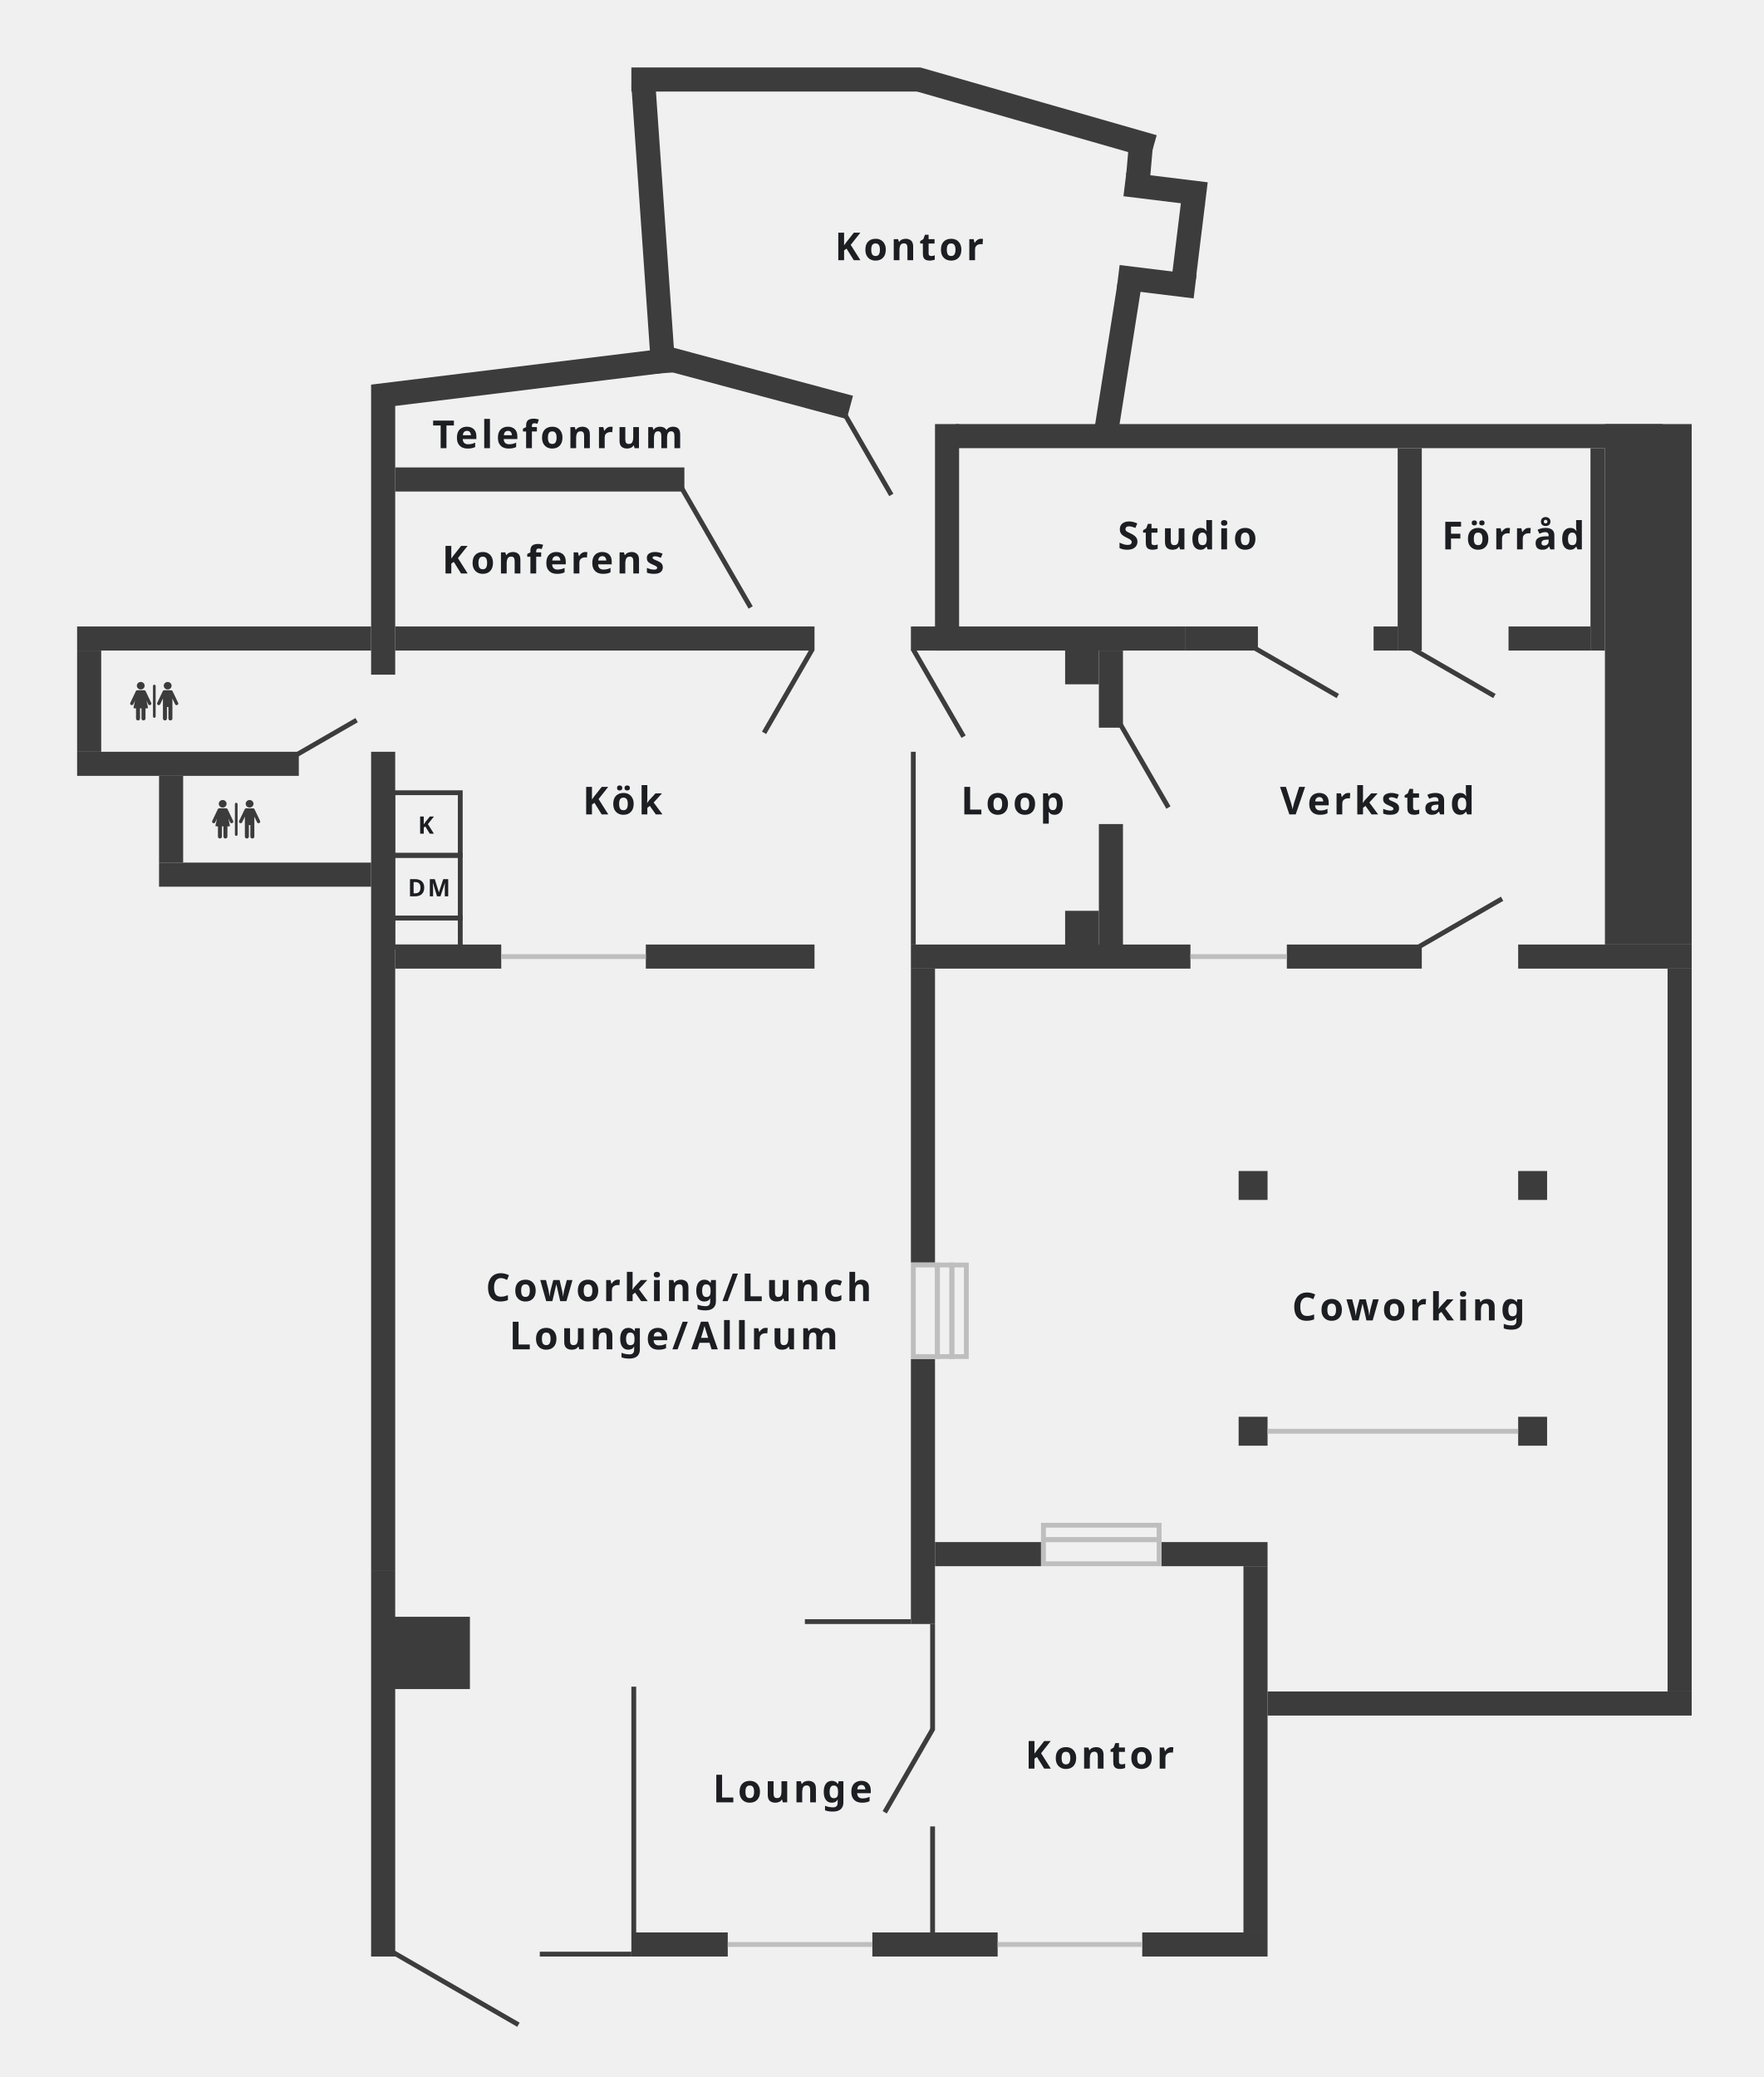
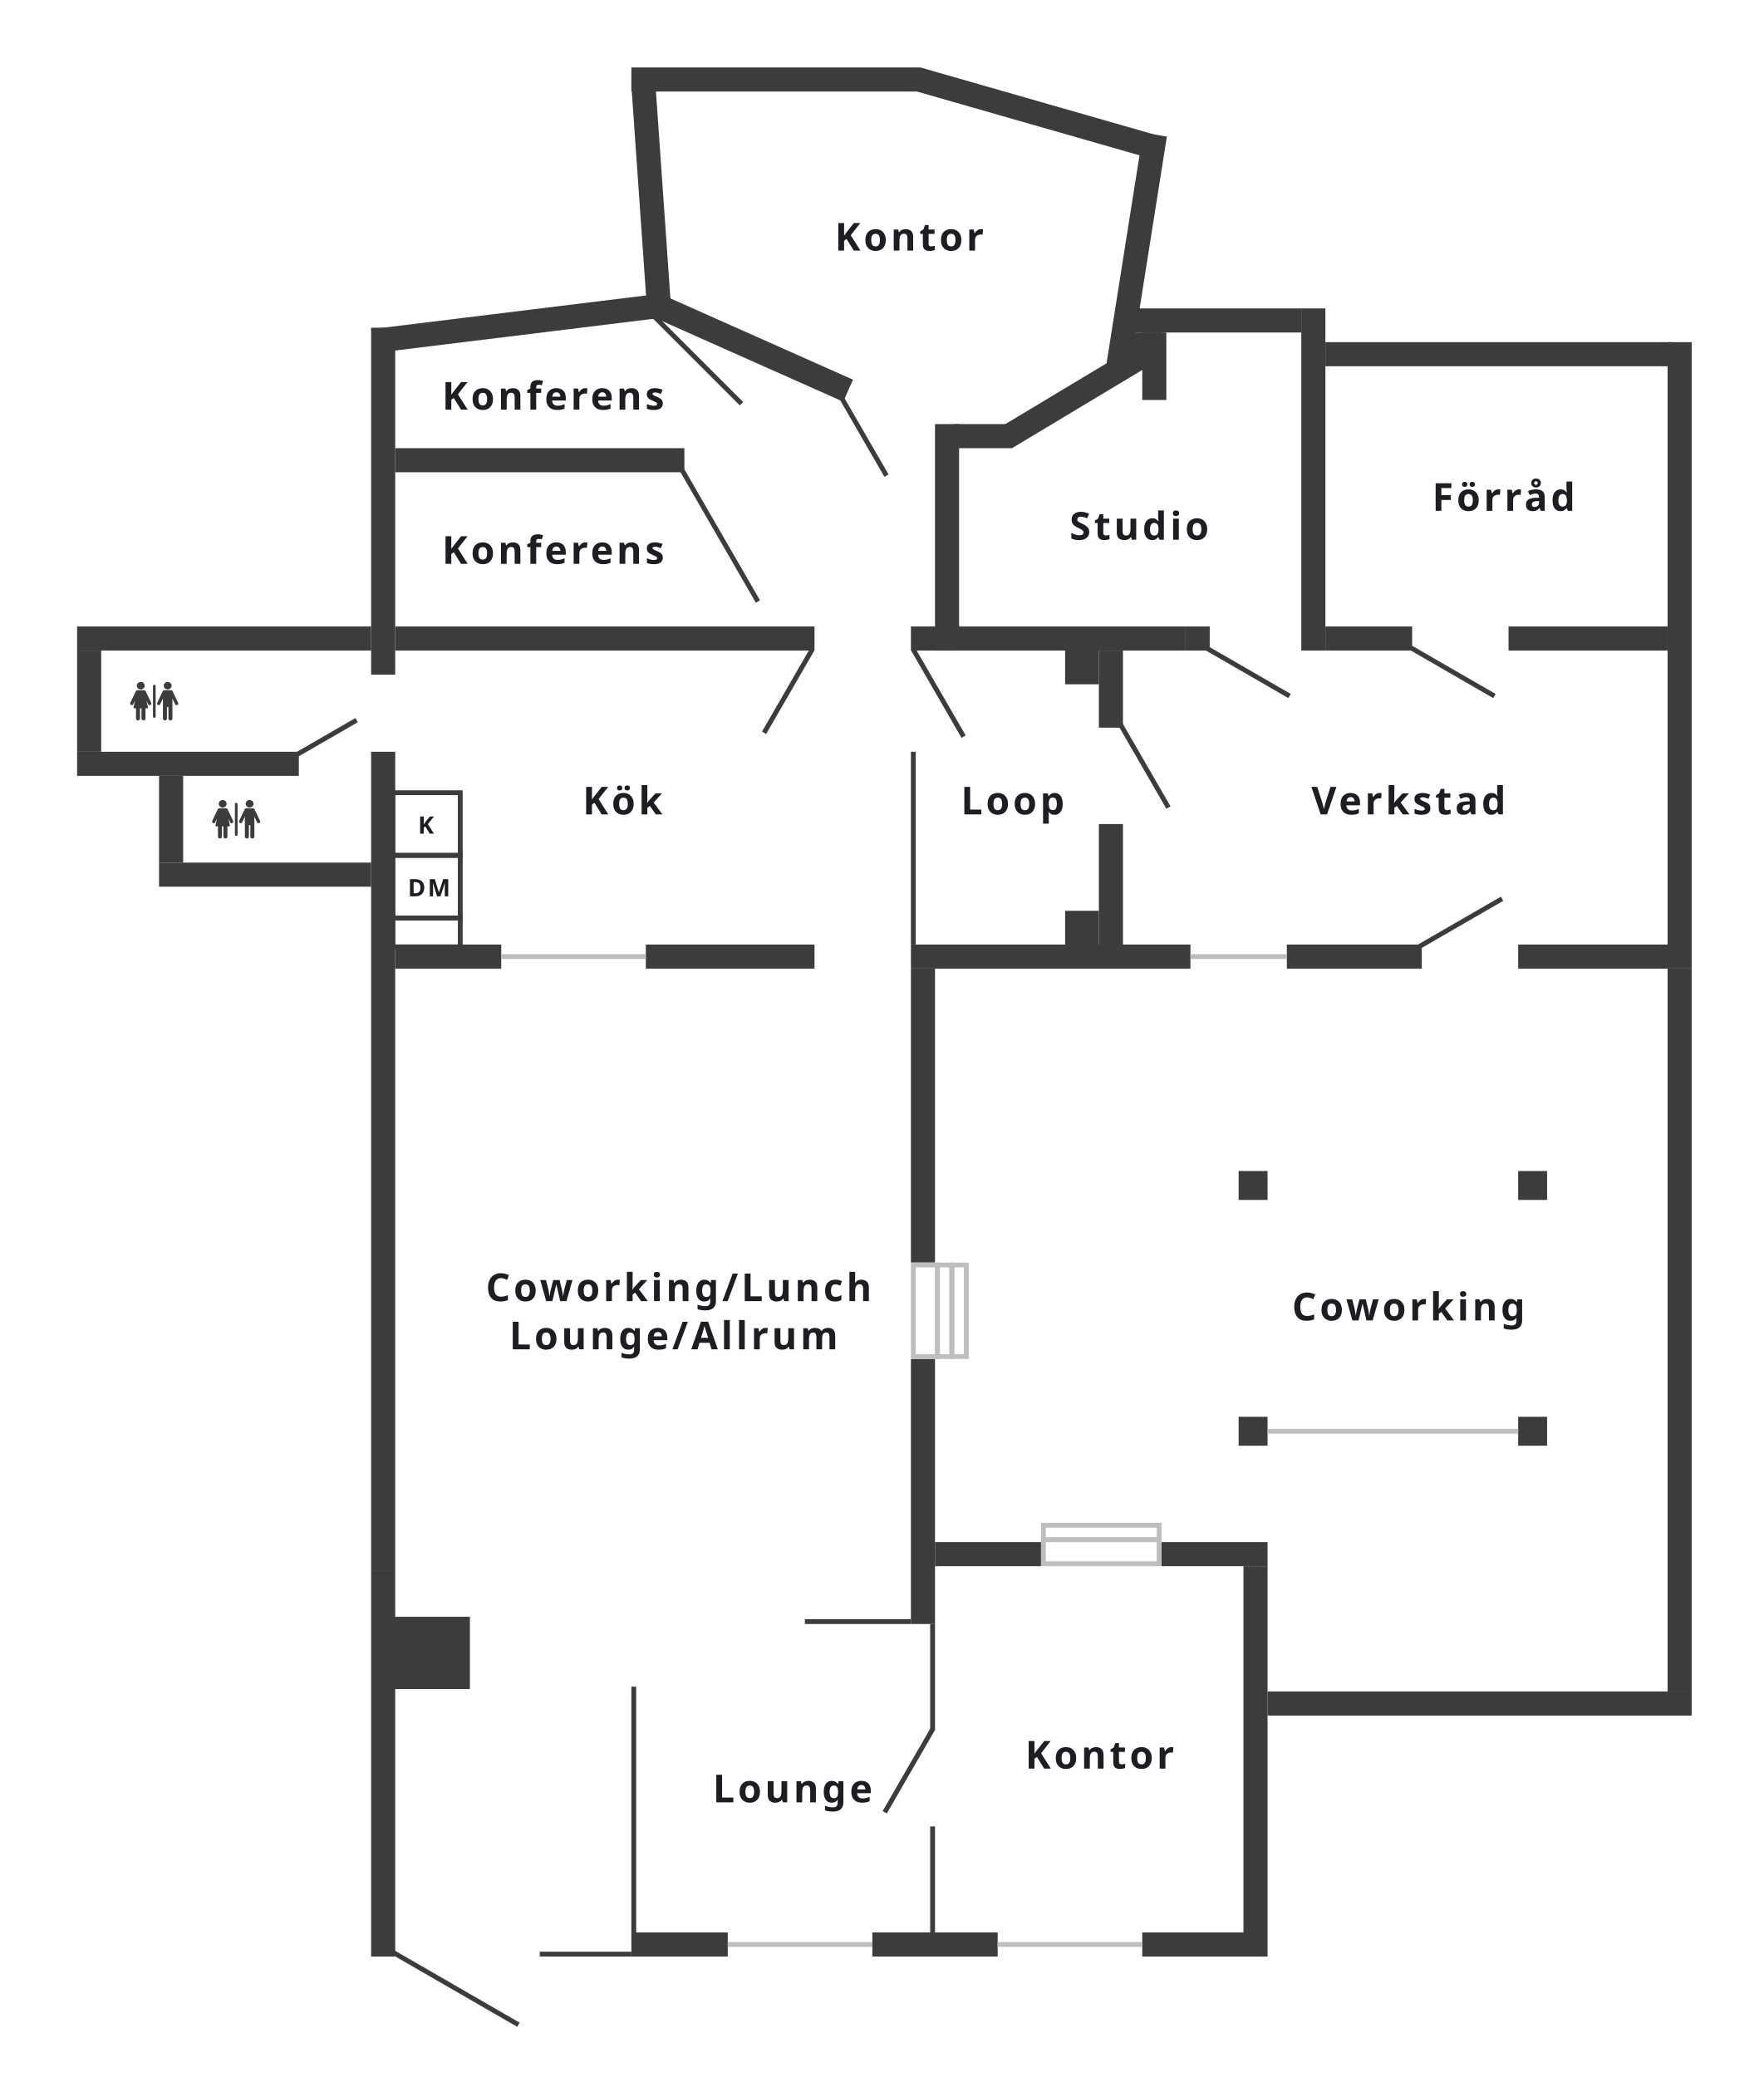
<svg xmlns="http://www.w3.org/2000/svg" xmlns:xlink="http://www.w3.org/1999/xlink" width="366px" height="431px" viewBox="0 0 366 431" version="1.1">
  <defs>
    <rect id="path-1" x="-3" y="8" width="20" height="4" />
    <mask id="mask-2" maskContentUnits="userSpaceOnUse" maskUnits="objectBoundingBox" x="0" y="0" width="20" height="4" fill="white">
      <use xlink:href="#path-1" />
    </mask>
    <rect id="path-3" x="-7" y="7" width="20" height="6" />
    <mask id="mask-4" maskContentUnits="userSpaceOnUse" maskUnits="objectBoundingBox" x="0" y="0" width="20" height="6" fill="white">
      <use xlink:href="#path-3" />
    </mask>
    <rect id="path-5" x="-3.6739404e-16" y="8" width="20" height="4" />
    <mask id="mask-6" maskContentUnits="userSpaceOnUse" maskUnits="objectBoundingBox" x="0" y="0" width="20" height="4" fill="white">
      <use xlink:href="#path-5" />
    </mask>
    <rect id="path-7" x="-5.5" y="10.5" width="25" height="4" />
    <mask id="mask-8" maskContentUnits="userSpaceOnUse" maskUnits="objectBoundingBox" x="0" y="0" width="25" height="4" fill="white">
      <use xlink:href="#path-7" />
    </mask>
    <rect id="path-9" x="-9.5" y="9.5" width="25" height="6" />
    <mask id="mask-10" maskContentUnits="userSpaceOnUse" maskUnits="objectBoundingBox" x="0" y="0" width="25" height="6" fill="white">
      <use xlink:href="#path-9" />
    </mask>
    <rect id="path-11" x="4" y="22" width="7" height="15" />
    <mask id="mask-12" maskContentUnits="userSpaceOnUse" maskUnits="objectBoundingBox" x="0" y="0" width="7" height="15" fill="white">
      <use xlink:href="#path-11" />
    </mask>
    <rect id="path-13" x="0.5" y="12.5" width="14" height="15" />
    <mask id="mask-14" maskContentUnits="userSpaceOnUse" maskUnits="objectBoundingBox" x="0" y="0" width="14" height="15" fill="white">
      <use xlink:href="#path-13" />
    </mask>
    <rect id="path-15" x="0.5" y="-0.5" width="14" height="15" />
    <mask id="mask-16" maskContentUnits="userSpaceOnUse" maskUnits="objectBoundingBox" x="0" y="0" width="14" height="15" fill="white">
      <use xlink:href="#path-15" />
    </mask>
  </defs>
  <g id="Page-1" stroke="none" stroke-width="1" fill="none" fill-rule="evenodd">
    <g id="Artboard-1-Copy">
+       <rect id="Rectangle" fill="#FFFFFF" x="0" y="0" width="366" height="431" />
      <rect id="Rectangle-1" fill="#3C3C3C" x="77" y="326" width="5" height="80" />
      <rect id="Rectangle-1-Copy-6" fill="#3C3C3C" x="131" y="350" width="1" height="51" />
      <rect id="Rectangle-1-Copy-36" fill="#3C3C3C" x="189" y="156" width="1" height="40" />
      <rect id="Rectangle-1-Copy-37" fill="#3C3C3C" transform="translate(194.683, 143.7716) rotate(-30) translate(-194.683, -143.7716) " x="194.183" y="133.272" width="1" height="21" />
      <rect id="Rectangle-1-Copy-46" fill="#3C3C3C" transform="translate(188.563, 367.4103) rotate(-330) translate(-188.563, -367.4103) " x="188.063" y="357.41" width="1" height="20" />
      <rect id="Rectangle-1-Copy-13" fill="#3C3C3C" x="258" y="325" width="5" height="76" />
      <rect id="Rectangle-1-Copy-9" fill="#3C3C3C" x="189" y="201" width="5" height="61" />
      <rect id="Rectangle-1-Copy-10" fill="#3C3C3C" x="189" y="282" width="5" height="55" />
      <rect id="Rectangle-1-Copy-7" fill="#3C3C3C" x="193" y="379" width="1" height="22" />
      <rect id="Rectangle-1-Copy-8" fill="#3C3C3C" x="193" y="337" width="1" height="22" />
      <rect id="Rectangle-1-Copy-8" fill="#3C3C3C" transform="translate(178, 336.5) rotate(-270) translate(-178, -336.5) " x="177.5" y="325.5" width="1" height="22" />
      <rect id="Rectangle-1-Copy-44" fill="#3C3C3C" transform="translate(94.5769, 412.6548) rotate(-240) translate(-94.5769, -412.6548) " x="94.077" y="397.655" width="1" height="30" />
      <rect id="Rectangle-1-Copy-45" fill="#3C3C3C" transform="translate(121.5, 405.5) rotate(-270) translate(-121.5, -405.5) " x="121" y="396" width="1" height="19" />
      <rect id="Rectangle-1-Copy-11" fill="#3C3C3C" transform="translate(205, 322.5) rotate(-270) translate(-205, -322.5) " x="202.5" y="311.5" width="5" height="22" />
      <rect id="Rectangle-1-Copy-12" fill="#3C3C3C" transform="translate(252, 322.5) rotate(-270) translate(-252, -322.5) " x="249.5" y="311.5" width="5" height="22" />
      <rect id="Rectangle-1-Copy-14" fill="#3C3C3C" transform="translate(307, 353.5) rotate(-270) translate(-307, -353.5) " x="304.5" y="309.5" width="5" height="88" />
      <rect id="Rectangle-1" fill="#3C3C3C" transform="translate(141, 403.5) rotate(-270) translate(-141, -403.5) " x="138.5" y="393.5" width="5" height="20" />
      <rect id="Rectangle-1" fill="#3C3C3C" transform="translate(194, 403.5) rotate(-270) translate(-194, -403.5) " x="191.5" y="390.5" width="5" height="26" />
      <rect id="Rectangle-1" fill="#3C3C3C" transform="translate(250, 403.5) rotate(-270) translate(-250, -403.5) " x="247.5" y="390.5" width="5" height="26" />
      <g id="window" transform="translate(151, 400.5)" fill="#BEBEBE">
        <rect id="Rectangle-1-Copy" transform="translate(15, 3) rotate(-270) translate(-15, -3) " x="14.5" y="-12" width="1" height="30" />
      </g>
      <g id="window-copy" transform="translate(207, 400.5)" fill="#BFBFBF">
        <rect id="Rectangle-1-Copy" transform="translate(15, 3) rotate(-270) translate(-15, -3) " x="14.5" y="-12" width="1" height="30" />
      </g>
      <rect id="Rectangle-1" fill="#3C3C3C" transform="translate(93, 198.5) rotate(-270) translate(-93, -198.5) " x="90.5" y="187.5" width="5" height="22" />
      <rect id="Rectangle-1-Copy-21" fill="#3C3C3C" transform="translate(39, 158.5) rotate(-270) translate(-39, -158.5) " x="36.5" y="135.5" width="5" height="46" />
      <rect id="Rectangle-1-Copy-24" fill="#3C3C3C" transform="translate(46.5, 132.5) rotate(-270) translate(-46.5, -132.5) " x="44" y="102" width="5" height="61" />
      <rect id="Rectangle-1-Copy-21" fill="#3C3C3C" transform="translate(35.5, 170) rotate(-180) translate(-35.5, -170) " x="33" y="161" width="5" height="18" />
-       <rect id="Rectangle-1-Copy-25" fill="#3C3C3C" transform="translate(79.5, 110) rotate(-180) translate(-79.5, -110) " x="77" y="80" width="5" height="60" />
+       <rect id="Rectangle-1-Copy-25" fill="#3C3C3C" transform="translate(79.5, 104) rotate(-180) translate(-79.5, -104) " x="77" y="68" width="5" height="72" />
      <rect id="Rectangle-1-Copy-33" fill="#3C3C3C" transform="translate(196.5, 111.5) rotate(-180) translate(-196.5, -111.5) " x="194" y="88" width="5" height="47" />
-       <rect id="Rectangle-1-Copy-50" fill="#3C3C3C" transform="translate(292.5, 114) rotate(-180) translate(-292.5, -114) " x="290" y="93" width="5" height="42" />
-       <rect id="Rectangle-1-Copy-53" fill="#3C3C3C" transform="translate(331.5, 114) rotate(-180) translate(-331.5, -114) " x="330" y="93" width="3" height="42" />
-       <rect id="Rectangle-1-Copy-52" fill="#3C3C3C" transform="translate(287.5, 132.5) rotate(-180) translate(-287.5, -132.5) " x="285" y="130" width="5" height="5" />
-       <rect id="Rectangle-1-Copy-54" fill="#3C3C3C" transform="translate(321.5, 132.5) rotate(-180) translate(-321.5, -132.5) " x="313" y="130" width="17" height="5" />
+       <rect id="Rectangle-1-Copy-52" fill="#3C3C3C" transform="translate(284, 132.5) rotate(-180) translate(-284, -132.5) " x="275" y="130" width="18" height="5" />
+       <rect id="Rectangle-1-Copy-54" fill="#3C3C3C" transform="translate(329.5, 132.5) rotate(-180) translate(-329.5, -132.5) " x="313" y="130" width="33" height="5" />
      <rect id="Rectangle-1-Copy-39" fill="#3C3C3C" transform="translate(230.5, 183.6) rotate(-180) translate(-230.5, -183.6) " x="228" y="171" width="5" height="25.2" />
      <rect id="Rectangle-1-Copy-40" fill="#3C3C3C" transform="translate(230.5, 143) rotate(-180) translate(-230.5, -143) " x="228" y="135" width="5" height="16" />
      <rect id="Rectangle-1-Copy-48" fill="#3C3C3C" transform="translate(224.5, 138) rotate(-180) translate(-224.5, -138) " x="221" y="134" width="7" height="8" />
      <rect id="Rectangle-1-Copy-49" fill="#3C3C3C" transform="translate(224.5, 193) rotate(-180) translate(-224.5, -193) " x="221" y="189" width="7" height="8" />
-       <rect id="Rectangle-1-Copy-29" fill="#3C3C3C" transform="translate(241.8413, 39.27437) rotate(-263) translate(-241.8413, -39.27437) " x="239.341" y="30.774" width="5" height="17" />
-       <rect id="Rectangle-1-Copy-31" fill="#3C3C3C" transform="translate(239.9853, 58.46126) rotate(-263) translate(-239.9853, -58.46126) " x="237.485" y="50.421" width="5" height="16.081" />
-       <rect id="Rectangle-1-Copy-32" fill="#3C3C3C" transform="translate(231.8018, 75.13813) rotate(-351) translate(-231.8018, -75.13813) " x="229.302" y="58.949" width="5" height="32.379" />
-       <rect id="Rectangle-1-Copy-30" fill="#3C3C3C" transform="translate(236.482, 32.79775) rotate(5) translate(-236.482, -32.79775) " x="233.982" y="28.96" width="5" height="7.675" />
-       <rect id="Rectangle-1-Copy-47" fill="#3C3C3C" transform="translate(246.5883, 49.85542) rotate(7) translate(-246.5883, -49.85542) " x="244.088" y="42.003" width="5" height="15.704" />
+       <rect id="Rectangle-1-Copy-32" fill="#3C3C3C" transform="translate(235.7572, 52.46155) rotate(-351) translate(-235.7572, -52.46155) " x="233.257" y="27.637" width="5" height="49.648" />
      <rect id="Rectangle-1-Copy-27" fill="#3C3C3C" transform="translate(161, 16.5) rotate(-90) translate(-161, -16.5) " x="158.5" y="-13.5" width="5" height="60" />
-       <rect id="Rectangle-1-Copy-59" fill="#3C3C3C" transform="translate(157.5, 79.5) rotate(-75) translate(-157.5, -79.5) " x="155" y="60" width="5" height="39" />
-       <rect id="Rectangle-1-Copy-56" fill="#3C3C3C" transform="translate(112, 99.5) rotate(-90) translate(-112, -99.5) " x="109.5" y="69.5" width="5" height="60" />
+       <rect id="Rectangle-1-Copy-59" fill="#3C3C3C" transform="translate(155.9925, 72.17762) rotate(-66) translate(-155.9925, -72.17762) " x="153.493" y="50.311" width="5" height="43.732" />
+       <rect id="Rectangle-1-Copy-56" fill="#3C3C3C" transform="translate(112, 95.5) rotate(-90) translate(-112, -95.5) " x="109.5" y="65.5" width="5" height="60" />
      <rect id="Rectangle-1-Copy-34" fill="#3C3C3C" transform="translate(125.5, 132.5) rotate(-90) translate(-125.5, -132.5) " x="123" y="89" width="5" height="87" />
      <rect id="Rectangle-1-Copy-35" fill="#3C3C3C" transform="translate(217.5, 132.5) rotate(-90) translate(-217.5, -132.5) " x="215" y="104" width="5" height="57" />
-       <rect id="Rectangle-1-Copy-43" fill="#3C3C3C" transform="translate(253.5, 132.5) rotate(-90) translate(-253.5, -132.5) " x="251" y="125" width="5" height="15" />
-       <rect id="Rectangle-1-Copy-42" fill="#3C3C3C" transform="translate(271.6706, 90.5) rotate(-90) translate(-271.6706, -90.5) " x="269.171" y="17.171" width="5" height="146.659" />
+       <rect id="Rectangle-1-Copy-43" fill="#3C3C3C" transform="translate(248.5, 132.5) rotate(-90) translate(-248.5, -132.5) " x="246" y="130" width="5" height="5" />
+       <rect id="Rectangle-1-Copy-42" fill="#3C3C3C" transform="translate(204, 90.5) rotate(-90) translate(-204, -90.5) " x="201.5" y="84.5" width="5" height="12" />
+       <rect id="Rectangle-1-Copy-61" fill="#3C3C3C" transform="translate(239.5, 76) rotate(-180) translate(-239.5, -76) " x="237" y="69" width="5" height="14" />
+       <rect id="Rectangle-1-Copy-62" fill="#3C3C3C" transform="translate(272.5, 99.5) rotate(-180) translate(-272.5, -99.5) " x="270" y="64" width="5" height="71" />
+       <rect id="Rectangle-1-Copy-63" fill="#3C3C3C" transform="translate(252.5, 66.5) rotate(-90) translate(-252.5, -66.5) " x="250" y="49" width="5" height="35" />
+       <rect id="Rectangle-1-Copy-65" fill="#3C3C3C" transform="translate(237.5, 72.5) rotate(-90) translate(-237.5, -72.5) " x="234" y="69" width="7" height="7" />
+       <rect id="Rectangle-1-Copy-64" fill="#3C3C3C" transform="translate(311, 73.5) rotate(-90) translate(-311, -73.5) " x="308.5" y="37.5" width="5" height="72" />
+       <rect id="Rectangle-1-Copy-60" fill="#3C3C3C" transform="translate(222.8447, 82.35934) rotate(-121) translate(-222.8447, -82.35934) " x="220.345" y="65.843" width="5" height="33.032" />
      <rect id="Rectangle-1-Copy-38" fill="#3C3C3C" transform="translate(163.533, 143.4103) rotate(-330) translate(-163.533, -143.4103) " x="163.033" y="133.41" width="1" height="20" />
-       <rect id="Rectangle-1-Copy-57" fill="#3C3C3C" transform="translate(148.5, 113.5) rotate(-30) translate(-148.5, -113.5) " x="148" y="99" width="1" height="29" />
-       <rect id="Rectangle-1-Copy-58" fill="#3C3C3C" transform="translate(180.183, 94.47724) rotate(-30) translate(-180.183, -94.47724) " x="179.683" y="84.977" width="1" height="19" />
+       <rect id="Rectangle-1-Copy-57" fill="#3C3C3C" transform="translate(149.2603, 110.9619) rotate(-30) translate(-149.2603, -110.9619) " x="148.76" y="94.962" width="1" height="32" />
+       <rect id="Rectangle-1-Copy-58" fill="#3C3C3C" transform="translate(179.183, 90.47724) rotate(-30) translate(-179.183, -90.47724) " x="178.683" y="80.977" width="1" height="19" />
+       <rect id="Rectangle-1-Copy-66" fill="#3C3C3C" transform="translate(144.6465, 74.57617) rotate(-45) translate(-144.6465, -74.57617) " x="144.146" y="61.576" width="1" height="26" />
      <rect id="Rectangle-1-Copy-38" fill="#3C3C3C" transform="translate(303, 191.5) rotate(-120) translate(-303, -191.5) " x="302.5" y="181.5" width="1" height="20" />
      <rect id="Rectangle-1-Copy-38" fill="#3C3C3C" transform="translate(237.433, 158.9103) rotate(-30) translate(-237.433, -158.9103) " x="236.933" y="148.91" width="1" height="20" />
-       <rect id="Rectangle-1-Copy-51" fill="#3C3C3C" transform="translate(268.9103, 139.433) rotate(-60) translate(-268.9103, -139.433) " x="268.41" y="129.433" width="1" height="20" />
+       <rect id="Rectangle-1-Copy-51" fill="#3C3C3C" transform="translate(258.9103, 139.433) rotate(-60) translate(-258.9103, -139.433) " x="258.41" y="129.433" width="1" height="20" />
      <rect id="Rectangle-1-Copy-55" fill="#3C3C3C" transform="translate(301.4103, 139.433) rotate(-60) translate(-301.4103, -139.433) " x="300.91" y="129.433" width="1" height="20" />
      <rect id="Rectangle-1-Copy-38" fill="#3C3C3C" transform="translate(67.5, 153.183) rotate(-120) translate(-67.5, -153.183) " x="67" y="145.683" width="1" height="15" />
-       <rect id="Rectangle-1-Copy-28" fill="#3C3C3C" transform="translate(214.8013, 23.43191) rotate(-74) translate(-214.8013, -23.43191) " x="212.301" y="-2.068" width="5" height="51" />
-       <rect id="Rectangle-1-Copy-26" fill="#3C3C3C" transform="translate(135.5866, 47.50131) rotate(-184) translate(-135.5866, -47.50131) " x="133.087" y="17.501" width="5" height="60" />
-       <rect id="Rectangle-1-Copy-25" fill="#3C3C3C" transform="translate(107.0811, 78.63745) rotate(-97) translate(-107.0811, -78.63745) " x="104.581" y="48.637" width="5" height="60" />
+       <rect id="Rectangle-1-Copy-28" fill="#3C3C3C" transform="translate(215.6519, 23.67583) rotate(-74) translate(-215.6519, -23.67583) " x="213.152" y="-2.709" width="5" height="52.77" />
+       <rect id="Rectangle-1-Copy-26" fill="#3C3C3C" transform="translate(135.1525, 41.2938) rotate(-184) translate(-135.1525, -41.2938) " x="132.653" y="17.516" width="5" height="47.555" />
+       <rect id="Rectangle-1-Copy-25" fill="#3C3C3C" transform="translate(107.0811, 67.13745) rotate(-97) translate(-107.0811, -67.13745) " x="104.581" y="37.137" width="5" height="60" />
      <rect id="Rectangle-1-Copy-23" fill="#3C3C3C" transform="translate(18.5, 145.5) rotate(-180) translate(-18.5, -145.5) " x="16" y="135" width="5" height="21" />
      <rect id="Rectangle-1-Copy-22" fill="#3C3C3C" transform="translate(55, 181.5) rotate(-270) translate(-55, -181.5) " x="52.5" y="159.5" width="5" height="44" />
      <rect id="Rectangle-1" fill="#3C3C3C" transform="translate(151.5, 198.5) rotate(-270) translate(-151.5, -198.5) " x="149" y="181" width="5" height="35" />
      <rect id="Rectangle-1" fill="#3C3C3C" transform="translate(218, 198.5) rotate(-270) translate(-218, -198.5) " x="215.5" y="169.5" width="5" height="58" />
      <rect id="Rectangle-1-Copy-3" fill="#3C3C3C" transform="translate(281, 198.5) rotate(-270) translate(-281, -198.5) " x="278.5" y="184.5" width="5" height="28" />
      <rect id="Rectangle-1-Copy-4" fill="#3C3C3C" transform="translate(333, 198.5) rotate(-270) translate(-333, -198.5) " x="330.5" y="180.5" width="5" height="36" />
      <rect id="Rectangle-1" fill="#3C3C3C" x="77" y="156" width="5" height="170" />
      <rect id="Rectangle-1-Copy-5" fill="#3C3C3C" x="346" y="201" width="5" height="150" />
-       <rect id="Rectangle-1-Copy-41" fill="#3C3C3C" x="333" y="88" width="18" height="108" />
+       <rect id="Rectangle-1-Copy-41" fill="#3C3C3C" x="346" y="71" width="5" height="125.5" />
      <rect id="Rectangle-1" fill="#3C3C3C" transform="translate(87.5, 343) rotate(-270) translate(-87.5, -343) " x="80" y="333" width="15" height="20" />
      <rect id="Rectangle-1" fill="#3C3C3C" transform="translate(260, 297) rotate(-270) translate(-260, -297) " x="257" y="294" width="6" height="6" />
      <rect id="Rectangle-1-Copy-15" fill="#3C3C3C" transform="translate(260, 246) rotate(-270) translate(-260, -246) " x="257" y="243" width="6" height="6" />
      <g id="stairs" transform="translate(189, 262)" stroke="#BEBEBE" stroke-width="2">
        <use id="Rectangle-1-Copy-15" mask="url(#mask-2)" transform="translate(7, 10) rotate(-270) translate(-7, -10) " xlink:href="#path-1" />
        <use id="Rectangle-1-Copy-19" mask="url(#mask-4)" transform="translate(3, 10) rotate(-270) translate(-3, -10) " xlink:href="#path-3" />
        <use id="Rectangle-1-Copy-18" mask="url(#mask-6)" transform="translate(10, 10) rotate(-270) translate(-10, -10) " xlink:href="#path-5" />
      </g>
      <g id="stairs" transform="translate(228.5, 320.5) rotate(-90) translate(-228.5, -320.5) translate(224, 308)" stroke="#BEBEBE" stroke-width="2">
        <use id="Rectangle-1-Copy-15" mask="url(#mask-8)" transform="translate(7, 12.5) rotate(-270) translate(-7, -12.5) " xlink:href="#path-7" />
        <use id="Rectangle-1-Copy-19" mask="url(#mask-10)" transform="translate(3, 12.5) rotate(-270) translate(-3, -12.5) " xlink:href="#path-9" />
      </g>
      <rect id="Rectangle-1-Copy-16" fill="#3C3C3C" transform="translate(318, 246) rotate(-270) translate(-318, -246) " x="315" y="243" width="6" height="6" />
      <rect id="Rectangle-1-Copy-17" fill="#3C3C3C" transform="translate(318, 297) rotate(-270) translate(-318, -297) " x="315" y="294" width="6" height="6" />
      <g id="window" transform="translate(104, 195.5)" fill="#BEBEBE">
        <rect id="Rectangle-1-Copy" transform="translate(15, 3) rotate(-270) translate(-15, -3) " x="14.5" y="-12" width="1" height="30" />
      </g>
      <g id="window" transform="translate(247, 195.5)" fill="#BEBEBE">
        <polyline id="Rectangle-1-Copy" points="20 2.5 20 3.5 7.10542736e-15 3.5 7.10542736e-15 2.5 20 2.5" />
      </g>
      <g id="kitchen" transform="translate(81, 164)" stroke="#3C3C3C" stroke-width="2">
        <use id="Rectangle-1-Copy-15" mask="url(#mask-12)" transform="translate(7.5, 29.5) rotate(-270) translate(-7.5, -29.5) " xlink:href="#path-11" />
        <use id="Rectangle-1-Copy-20" mask="url(#mask-14)" transform="translate(7.5, 20) rotate(-270) translate(-7.5, -20) " xlink:href="#path-13" />
        <use id="Rectangle-1-Copy-20" mask="url(#mask-16)" transform="translate(7.5, 7) rotate(-270) translate(-7.5, -7) " xlink:href="#path-15" />
      </g>
      <g id="toilet" transform="translate(44, 166)" fill="#3C3C3C">
        <g id="Capa_1">
          <g id="XMLID_326_">
            <path d="M7.79,1.571 C8.238,1.571 8.601,1.223 8.601,0.793 C8.601,0.363 8.238,0.014 7.79,0.014 C7.342,0.014 6.979,0.363 6.979,0.793 C6.979,1.223 7.342,1.571 7.79,1.571 L7.79,1.571 Z" id="XMLID_331_" />
            <path d="M9.963,4.353 L8.806,1.921 C8.744,1.788 8.602,1.731 8.459,1.731 C7.959,1.731 7.67,1.731 7.121,1.731 C6.977,1.731 6.836,1.788 6.773,1.921 L5.617,4.353 C5.537,4.521 5.614,4.718 5.788,4.795 C5.835,4.815 5.884,4.825 5.932,4.825 C6.064,4.825 6.19,4.752 6.248,4.63 L6.807,3.453 L6.807,4.721 C6.807,4.723 6.806,4.725 6.806,4.727 L6.806,7.6 C6.806,7.82 6.992,7.999 7.222,7.999 C7.452,7.999 7.638,7.82 7.638,7.6 L7.638,5.218 L7.942,5.218 L7.942,7.6 C7.942,7.82 8.128,7.999 8.358,7.999 C8.587,7.999 8.774,7.82 8.774,7.6 L8.774,4.727 C8.774,4.725 8.773,4.724 8.773,4.722 L8.773,3.453 L9.332,4.63 C9.39,4.752 9.516,4.825 9.647,4.825 C9.695,4.825 9.745,4.815 9.791,4.795 C9.965,4.718 10.042,4.521 9.963,4.353 L9.963,4.353 Z" id="XMLID_330_" />
            <path d="M2.204,1.571 C2.652,1.571 3.015,1.223 3.015,0.793 C3.015,0.363 2.652,0.014 2.204,0.014 C1.756,0.014 1.393,0.363 1.393,0.793 C1.393,1.223 1.756,1.571 2.204,1.571 L2.204,1.571 Z" id="XMLID_329_" />
            <path d="M3.221,1.921 C3.164,1.8 3.041,1.731 2.911,1.728 L1.496,1.728 C1.367,1.731 1.245,1.8 1.188,1.921 L0.032,4.353 C-0.048,4.521 0.029,4.718 0.203,4.795 C0.249,4.815 0.299,4.825 0.347,4.825 C0.478,4.825 0.604,4.752 0.662,4.63 L1.022,3.873 L0.709,5.289 C0.698,5.337 0.711,5.387 0.742,5.425 C0.775,5.463 0.822,5.485 0.873,5.485 L1.22,5.485 L1.22,7.6 C1.22,7.82 1.407,7.999 1.636,7.999 C1.866,7.999 2.053,7.82 2.053,7.6 L2.053,5.485 L2.356,5.485 L2.356,7.6 C2.356,7.82 2.543,7.999 2.772,7.999 C3.002,7.999 3.188,7.82 3.188,7.6 L3.188,5.485 L3.534,5.485 C3.585,5.485 3.633,5.463 3.665,5.425 C3.697,5.387 3.71,5.337 3.699,5.29 L3.385,3.869 L3.746,4.63 C3.804,4.752 3.93,4.825 4.062,4.825 C4.11,4.825 4.159,4.815 4.206,4.795 C4.38,4.718 4.457,4.521 4.377,4.353 L3.221,1.921 L3.221,1.921 Z" id="XMLID_328_" />
            <path d="M5.017,0.586 C4.864,0.586 4.74,0.705 4.74,0.852 L4.74,7.185 C4.74,7.332 4.864,7.452 5.017,7.452 C5.171,7.452 5.295,7.332 5.295,7.185 L5.295,0.852 C5.295,0.705 5.171,0.586 5.017,0.586 L5.017,0.586 Z" id="XMLID_327_" />
          </g>
        </g>
      </g>
      <g id="toilet-copy" transform="translate(27, 141.5)" fill="#3C3C3C">
        <g id="Capa_1">
          <g id="XMLID_326_">
            <path d="M7.79,1.571 C8.238,1.571 8.601,1.223 8.601,0.793 C8.601,0.363 8.238,0.014 7.79,0.014 C7.342,0.014 6.979,0.363 6.979,0.793 C6.979,1.223 7.342,1.571 7.79,1.571 L7.79,1.571 Z" id="XMLID_331_" />
            <path d="M9.963,4.353 L8.806,1.921 C8.744,1.788 8.602,1.731 8.459,1.731 C7.959,1.731 7.67,1.731 7.121,1.731 C6.977,1.731 6.836,1.788 6.773,1.921 L5.617,4.353 C5.537,4.521 5.614,4.718 5.788,4.795 C5.835,4.815 5.884,4.825 5.932,4.825 C6.064,4.825 6.19,4.752 6.248,4.63 L6.807,3.453 L6.807,4.721 C6.807,4.723 6.806,4.725 6.806,4.727 L6.806,7.6 C6.806,7.82 6.992,7.999 7.222,7.999 C7.452,7.999 7.638,7.82 7.638,7.6 L7.638,5.218 L7.942,5.218 L7.942,7.6 C7.942,7.82 8.128,7.999 8.358,7.999 C8.587,7.999 8.774,7.82 8.774,7.6 L8.774,4.727 C8.774,4.725 8.773,4.724 8.773,4.722 L8.773,3.453 L9.332,4.63 C9.39,4.752 9.516,4.825 9.647,4.825 C9.695,4.825 9.745,4.815 9.791,4.795 C9.965,4.718 10.042,4.521 9.963,4.353 L9.963,4.353 Z" id="XMLID_330_" />
            <path d="M2.204,1.571 C2.652,1.571 3.015,1.223 3.015,0.793 C3.015,0.363 2.652,0.014 2.204,0.014 C1.756,0.014 1.393,0.363 1.393,0.793 C1.393,1.223 1.756,1.571 2.204,1.571 L2.204,1.571 Z" id="XMLID_329_" />
            <path d="M3.221,1.921 C3.164,1.8 3.041,1.731 2.911,1.728 L1.496,1.728 C1.367,1.731 1.245,1.8 1.188,1.921 L0.032,4.353 C-0.048,4.521 0.029,4.718 0.203,4.795 C0.249,4.815 0.299,4.825 0.347,4.825 C0.478,4.825 0.604,4.752 0.662,4.63 L1.022,3.873 L0.709,5.289 C0.698,5.337 0.711,5.387 0.742,5.425 C0.775,5.463 0.822,5.485 0.873,5.485 L1.22,5.485 L1.22,7.6 C1.22,7.82 1.407,7.999 1.636,7.999 C1.866,7.999 2.053,7.82 2.053,7.6 L2.053,5.485 L2.356,5.485 L2.356,7.6 C2.356,7.82 2.543,7.999 2.772,7.999 C3.002,7.999 3.188,7.82 3.188,7.6 L3.188,5.485 L3.534,5.485 C3.585,5.485 3.633,5.463 3.665,5.425 C3.697,5.387 3.71,5.337 3.699,5.29 L3.385,3.869 L3.746,4.63 C3.804,4.752 3.93,4.825 4.062,4.825 C4.11,4.825 4.159,4.815 4.206,4.795 C4.38,4.718 4.457,4.521 4.377,4.353 L3.221,1.921 L3.221,1.921 Z" id="XMLID_328_" />
            <path d="M5.017,0.586 C4.864,0.586 4.74,0.705 4.74,0.852 L4.74,7.185 C4.74,7.332 4.864,7.452 5.017,7.452 C5.171,7.452 5.295,7.332 5.295,7.185 L5.295,0.852 C5.295,0.705 5.171,0.586 5.017,0.586 L5.017,0.586 Z" id="XMLID_327_" />
          </g>
        </g>
      </g>
      <text id="K" font-family="DINAlternate-Bold, DIN Alternate" font-size="5" font-weight="bold" letter-spacing="0.417" fill="#1C1E22">
        <tspan x="86.717" y="173">K</tspan>
      </text>
      <text id="DM" font-family="DINAlternate-Bold, DIN Alternate" font-size="5" font-weight="bold" letter-spacing="0.417" fill="#1C1E22">
        <tspan x="84.614" y="186">DM</tspan>
      </text>
      <text id="Kontor" font-family="DINAlternate-Bold, DIN Alternate" font-size="8" font-weight="bold" letter-spacing="0.667" fill="#1C1E22">
-         <tspan x="173.213" y="54">Kontor</tspan>
+         <tspan x="173.213" y="52">Kontor</tspan>
      </text>
      <text id="Konferens" font-family="DINAlternate-Bold, DIN Alternate" font-size="8" font-weight="bold" letter-spacing="0.667" fill="#1C1E22">
-         <tspan x="91.717" y="119">Konferens</tspan>
-       </text>
-       <text id="Telefonrum" font-family="DINAlternate-Bold, DIN Alternate" font-size="8" font-weight="bold" letter-spacing="0.667" fill="#1C1E22">
-         <tspan x="89.712" y="93">Telefonrum</tspan>
+         <tspan x="91.717" y="117">Konferens</tspan>
+       </text>
+       <text id="Konferens" font-family="DINAlternate-Bold, DIN Alternate" font-size="8" font-weight="bold" letter-spacing="0.667" fill="#1C1E22">
+         <tspan x="91.717" y="85">Konferens</tspan>
      </text>
      <text id="Coworking/Lunch-Loun" font-family="DINAlternate-Bold, DIN Alternate" font-size="8" font-weight="bold" letter-spacing="0.667" fill="#1C1E22">
        <tspan x="100.793" y="270">Coworking/Lunch</tspan>
        <tspan x="105.671" y="280">Lounge/Allrum</tspan>
      </text>
      <text id="Kök" font-family="DINAlternate-Bold, DIN Alternate" font-size="8" font-weight="bold" letter-spacing="0.667" fill="#1C1E22">
        <tspan x="120.904" y="169">Kök</tspan>
      </text>
      <text id="Loop" font-family="DINAlternate-Bold, DIN Alternate" font-size="8" font-weight="bold" letter-spacing="0.667" fill="#1C1E22">
        <tspan x="199.366" y="169">Loop</tspan>
      </text>
      <text id="Coworking" font-family="DINAlternate-Bold, DIN Alternate" font-size="8" font-weight="bold" letter-spacing="0.667" fill="#1C1E22">
        <tspan x="268.07" y="274">Coworking</tspan>
      </text>
      <text id="Studio" font-family="DINAlternate-Bold, DIN Alternate" font-size="8" font-weight="bold" letter-spacing="0.667" fill="#1C1E22">
-         <tspan x="231.91" y="114">Studio</tspan>
+         <tspan x="221.91" y="112">Studio</tspan>
      </text>
      <text id="Verkstad" font-family="DINAlternate-Bold, DIN Alternate" font-size="8" font-weight="bold" letter-spacing="0.667" fill="#1C1E22">
-         <tspan x="265.589" y="169">Verkstad</tspan>
+         <tspan x="272.089" y="169">Verkstad</tspan>
      </text>
      <text id="Förråd" font-family="DINAlternate-Bold, DIN Alternate" font-size="8" font-weight="bold" letter-spacing="0.667" fill="#1C1E22">
-         <tspan x="299.162" y="114">Förråd</tspan>
+         <tspan x="297.162" y="106">Förråd</tspan>
      </text>
      <text id="Kontor" font-family="DINAlternate-Bold, DIN Alternate" font-size="8" font-weight="bold" letter-spacing="0.667" fill="#1C1E22">
        <tspan x="212.713" y="367">Kontor</tspan>
      </text>
      <text id="Lounge" font-family="DINAlternate-Bold, DIN Alternate" font-size="8" font-weight="bold" letter-spacing="0.667" fill="#1C1E22">
        <tspan x="147.902" y="374">Lounge</tspan>
      </text>
      <g id="window" transform="translate(262.5, 279.5)" fill="#BEBEBE">
        <rect id="Rectangle-1-Copy" transform="translate(26.5, 17.5) rotate(-270) translate(-26.5, -17.5) " x="26" y="-8.5" width="1" height="52" />
      </g>
    </g>
  </g>
</svg>
